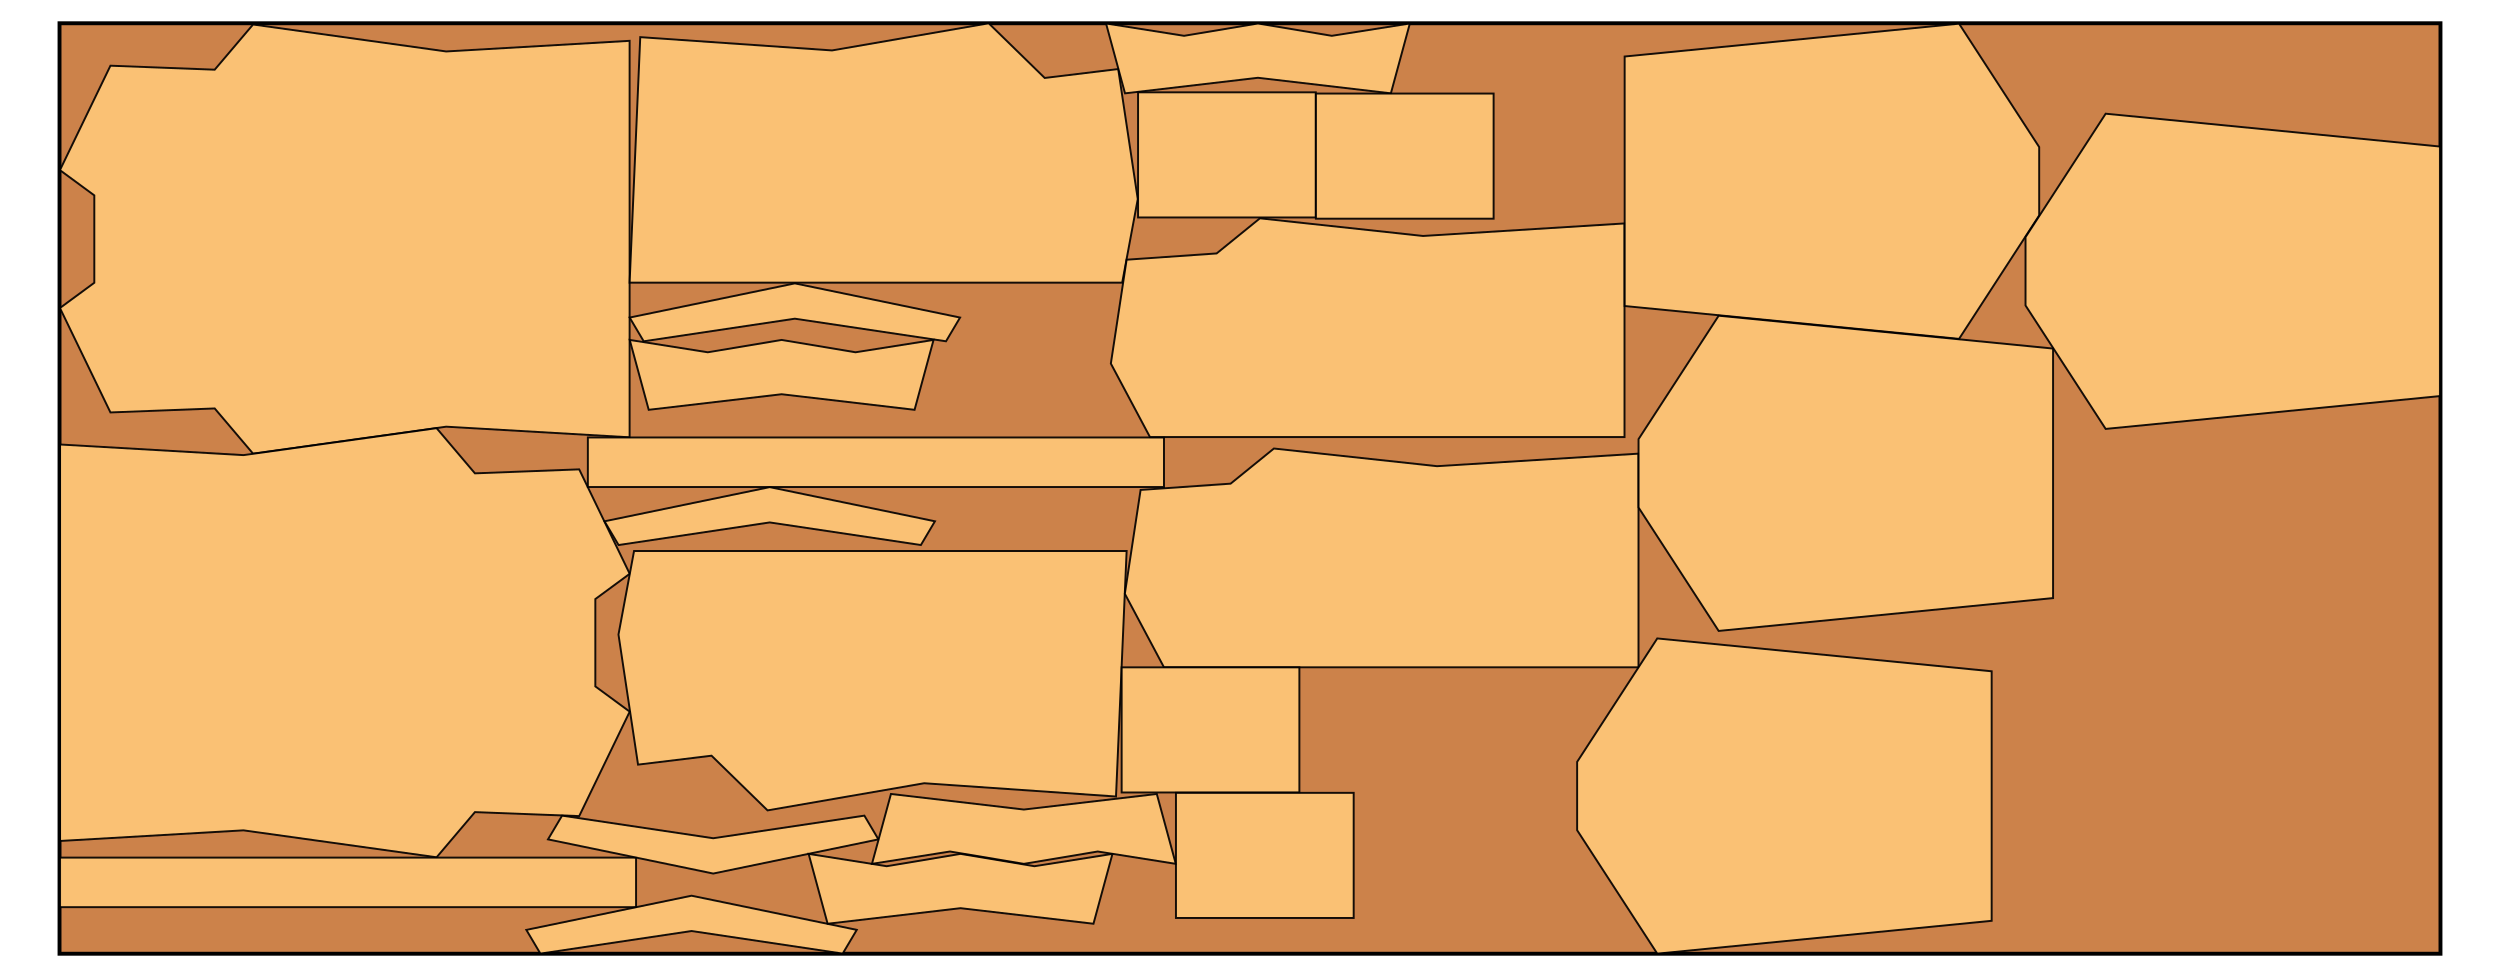
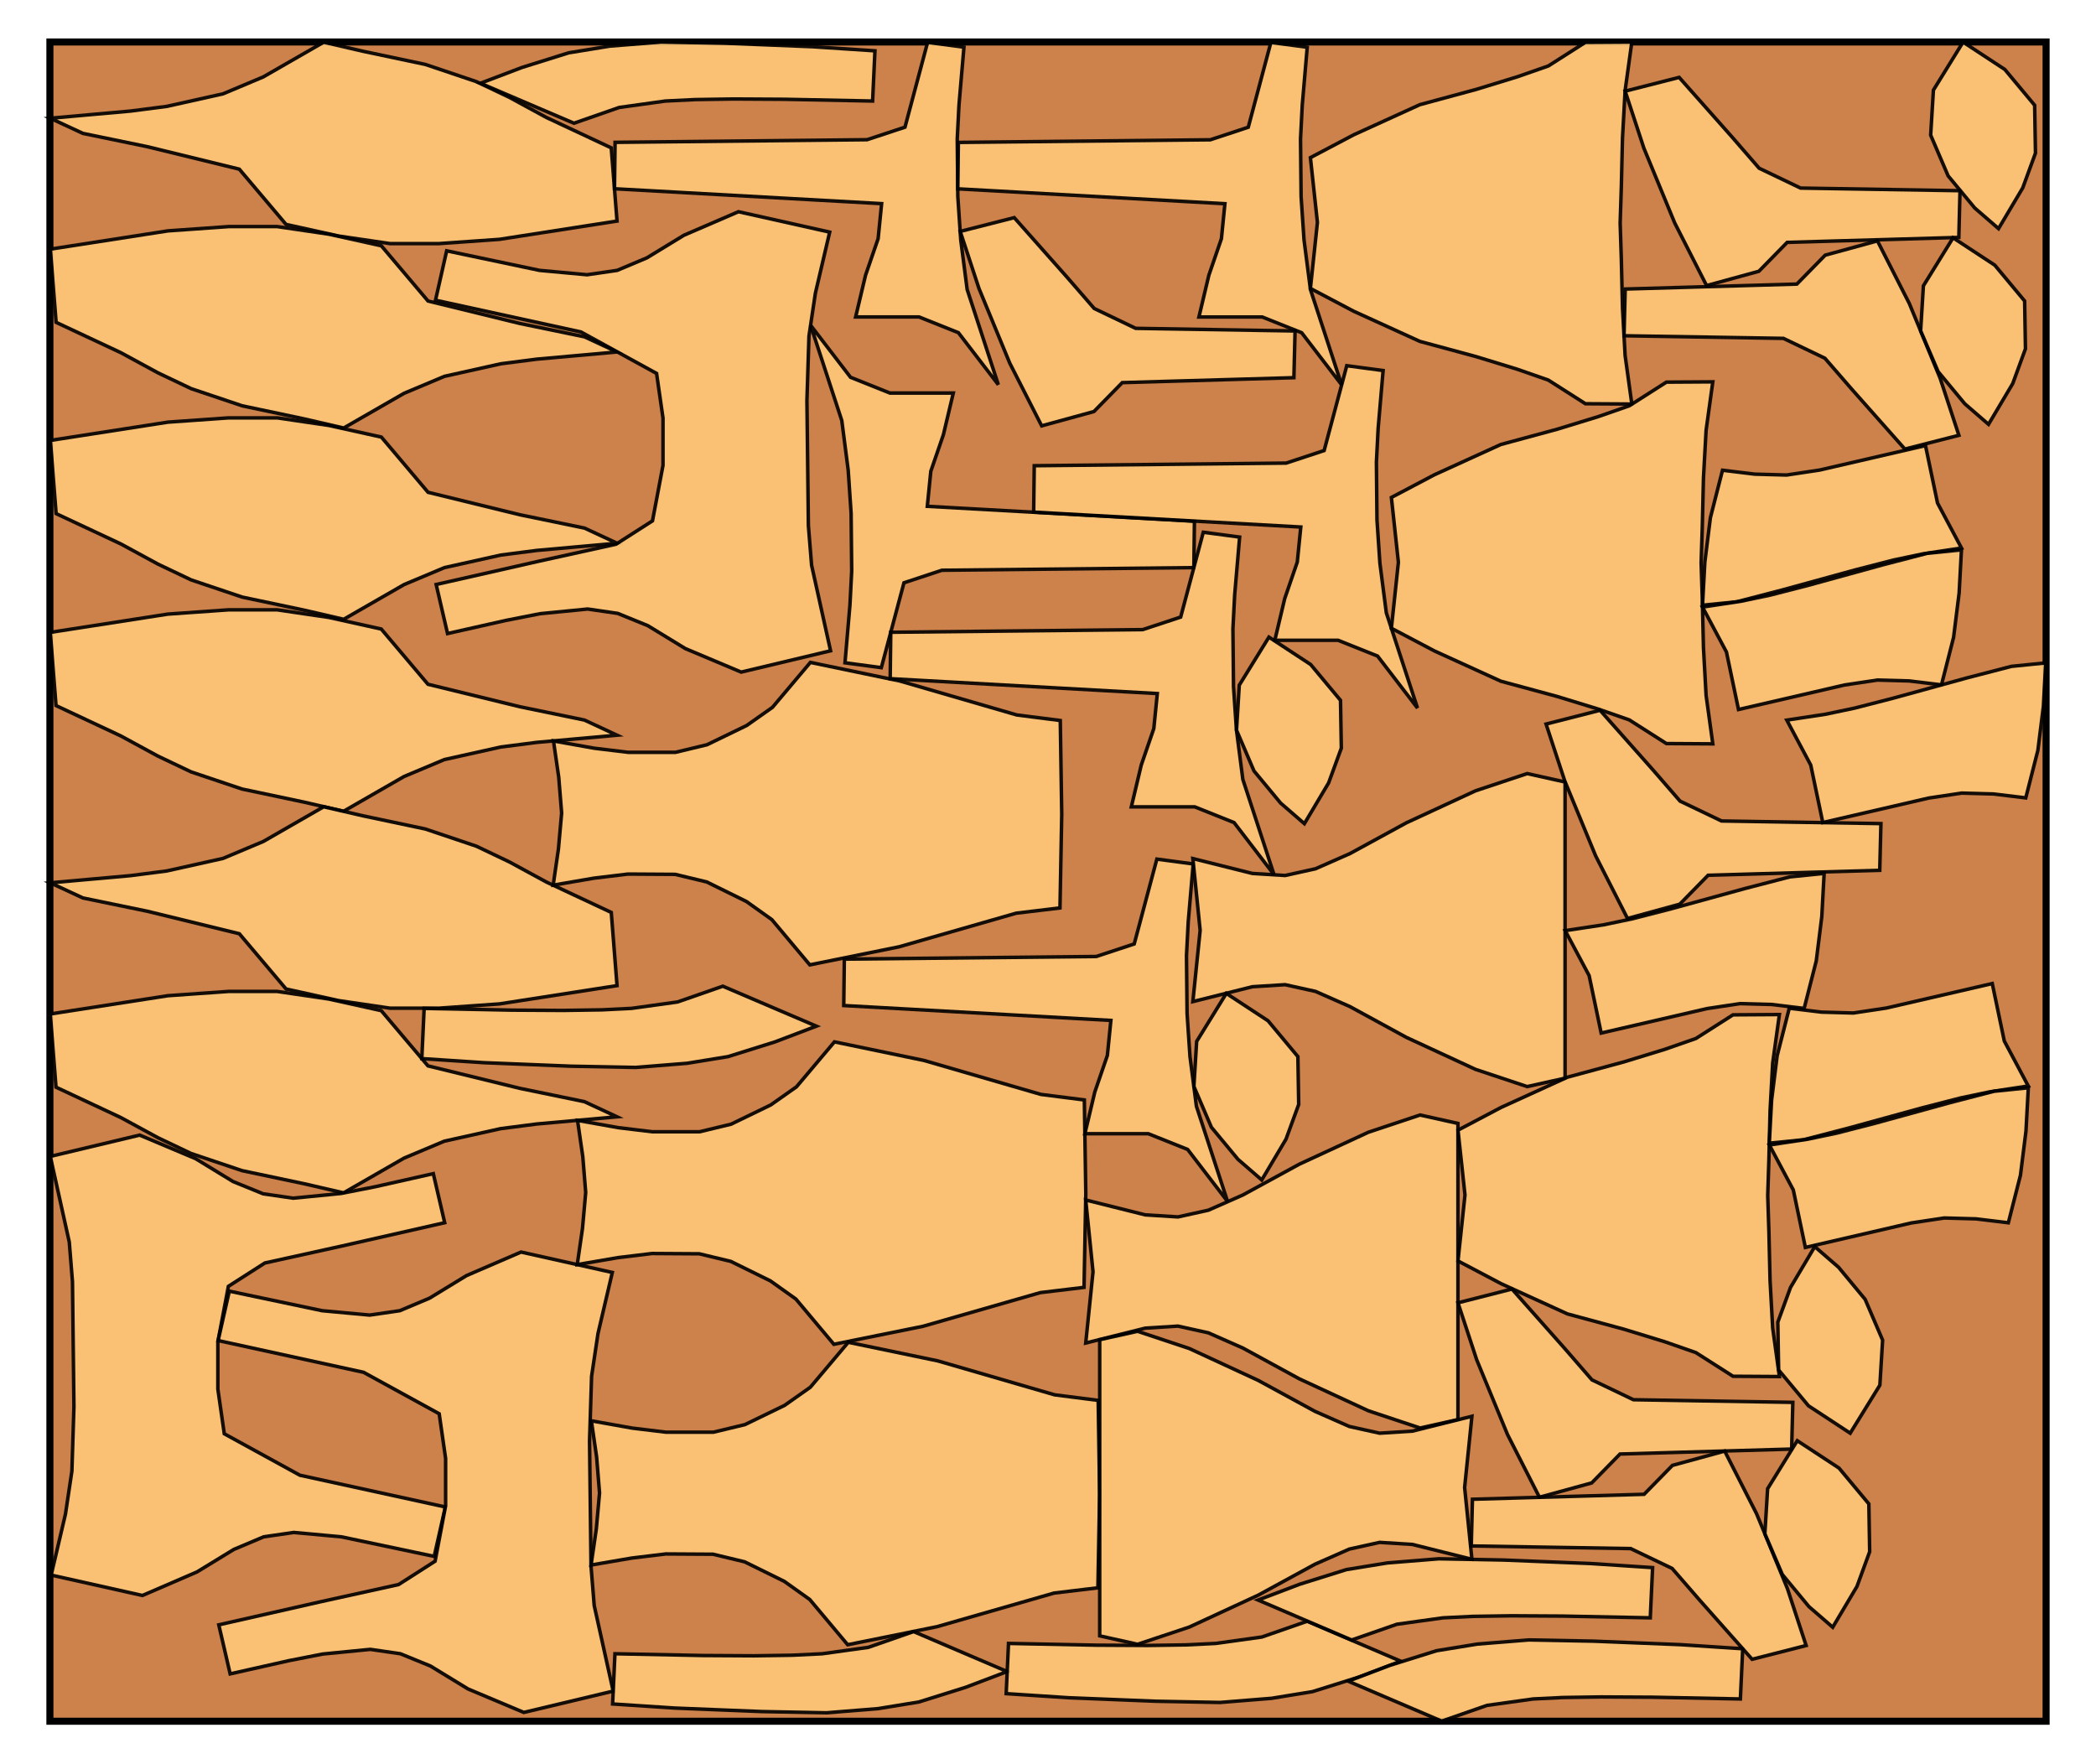
- <svg xmlns="http://www.w3.org/2000/svg" viewBox="-315.343 -122.5 13165.298 5145">
-   <g>
-     <path d="M-1.884,0 L12536.496,0 L12536.496,4900 L-1.884,4900 z" fill="#CC824A" stroke="black" stroke-width="20.58" />
+ <svg xmlns="http://www.w3.org/2000/svg" xmlns:xlink="http://www.w3.org/1999/xlink" viewBox="-170.941 -143.8 7179.524 6039.6">
+   <g id="bin_0">
+     <path d="M0,0 L6837.643,0 L6837.643,5752 L0,5752 z" fill="#CC824A" stroke="black" stroke-width="24.158" />
  </g>
-   <g>
-     <g>
-       <path d="M3000.295,2180.481 L2034.295,2124.481 L1017.295,2266.481 L815.295,2028.481 L266.295,2049.481 L0.295,1499.481 L181.295,1366.481 L181.295,906.481 L0.295,773.481 L266.295,223.481 L815.295,244.481 L1017.295,6.481 L2034.295,148.481 L3000.295,92.482 z" fill="#FFC879" fill-rule="nonzero" opacity="0.9" stroke="black" stroke-width="10.29" />
-     </g>
-     <g>
-       <path d="M0.764,2218.207 L966.764,2274.207 L1983.764,2132.207 L2185.764,2370.207 L2734.764,2349.207 L3000.764,2899.207 L2819.764,3032.207 L2819.764,3492.207 L3000.764,3625.207 L2734.764,4175.207 L2185.764,4154.207 L1983.764,4392.207 L966.764,4250.207 L0.764,4306.207 z" fill="#FFC879" fill-rule="nonzero" opacity="0.9" stroke="black" stroke-width="10.29" />
-     </g>
-     <g>
-       <path d="M0.28,4393.76 L3034.28,4393.76 L3034.28,4654.76 L0.28,4654.76 z" fill="#FFC879" fill-rule="nonzero" opacity="0.9" stroke="black" stroke-width="10.29" />
-     </g>
-     <g>
-       <path d="M2780.377,2181.245 L5814.377,2181.245 L5814.377,2442.245 L2780.377,2442.245 z" fill="#FFC879" fill-rule="nonzero" opacity="0.9" stroke="black" stroke-width="10.29" />
-     </g>
-     <g>
-       <path d="M3056.295,73.061 L4066.295,143.061 L4891.295,0.061 L5186.295,288.061 L5573.295,241.061 L5676.295,926.061 L5594.295,1366.061 L3000.295,1366.061 z" fill="#FFC879" fill-rule="nonzero" opacity="0.9" stroke="black" stroke-width="10.29" />
-     </g>
-     <g>
-       <path d="M5561.664,4072.132 L4551.664,4002.132 L3726.664,4145.132 L3431.664,3857.132 L3044.664,3904.132 L2941.664,3219.132 L3023.664,2779.132 L5617.664,2779.132 z" fill="#FFC879" fill-rule="nonzero" opacity="0.9" stroke="black" stroke-width="10.29" />
-     </g>
-     <g>
-       <path d="M8239.529,2179.141 L5740.529,2179.141 L5534.529,1792.141 L5617.529,1245.141 L6091.529,1212.141 L6319.529,1027.141 L7178.529,1120.141 L8239.529,1054.141 z" fill="#FFC879" fill-rule="nonzero" opacity="0.9" stroke="black" stroke-width="10.29" />
-     </g>
-     <g>
-       <path d="M8313.21,3391.479 L5814.209,3391.479 L5608.21,3004.479 L5691.21,2457.479 L6165.21,2424.479 L6393.21,2239.479 L7252.21,2332.479 L8313.21,2266.479 z" fill="#FFC879" fill-rule="nonzero" opacity="0.9" stroke="black" stroke-width="10.29" />
-     </g>
-     <g>
-       <path d="M8240.278,175.084 L10001.278,2.084 L10423.278,652.084 L10423.278,1012.084 L10001.278,1662.084 L8240.278,1489.084 z" fill="#FFC879" fill-rule="nonzero" opacity="0.9" stroke="black" stroke-width="10.29" />
-     </g>
-     <g>
-       <path d="M10173.037,4726.594 L8412.037,4899.594 L7990.037,4249.594 L7990.037,3889.594 L8412.037,3239.594 L10173.037,3412.595 z" fill="#FFC879" fill-rule="nonzero" opacity="0.9" stroke="black" stroke-width="10.29" />
-     </g>
-     <g>
-       <path d="M10496.376,3027.081 L8735.376,3200.081 L8313.376,2550.081 L8313.376,2190.081 L8735.376,1540.081 L10496.376,1713.081 z" fill="#FFC879" fill-rule="nonzero" opacity="0.9" stroke="black" stroke-width="10.29" />
-     </g>
-     <g>
-       <path d="M12534.332,1963.262 L10773.332,2136.262 L10351.332,1486.262 L10351.332,1126.262 L10773.332,476.261 L12534.332,649.262 z" fill="#FFC879" fill-rule="nonzero" opacity="0.9" stroke="black" stroke-width="10.29" />
-     </g>
-     <g>
-       <path d="M2644.572,4172.762 L3440.572,4291.762 L4236.572,4172.762 L4310.572,4297.762 L3440.572,4477.762 L2570.572,4297.762 z" fill="#FFC879" fill-rule="nonzero" opacity="0.9" stroke="black" stroke-width="10.29" />
-     </g>
-     <g>
-       <path d="M4666.477,1674.793 L3870.477,1555.793 L3074.477,1674.793 L3000.477,1549.793 L3870.477,1369.793 L4740.477,1549.793 z" fill="#FFC879" fill-rule="nonzero" opacity="0.9" stroke="black" stroke-width="10.29" />
-     </g>
-     <g>
-       <path d="M4122.421,4899.382 L3326.422,4780.382 L2530.422,4899.382 L2456.422,4774.382 L3326.422,4594.382 L4196.421,4774.382 z" fill="#FFC879" fill-rule="nonzero" opacity="0.9" stroke="black" stroke-width="10.29" />
-     </g>
-     <g>
-       <path d="M4534.136,2747.709 L3738.136,2628.709 L2942.136,2747.709 L2868.136,2622.709 L3738.136,2442.709 L4608.136,2622.709 z" fill="#FFC879" fill-rule="nonzero" opacity="0.9" stroke="black" stroke-width="10.29" />
-     </g>
-     <g>
-       <path d="M3000.885,1667.614 L3411.885,1732.614 L3800.885,1667.614 L4189.885,1732.614 L4600.885,1667.614 L4500.885,2035.614 L3800.885,1953.614 L3100.885,2035.614 z" fill="#FFC879" fill-rule="nonzero" opacity="0.9" stroke="black" stroke-width="10.29" />
-     </g>
-     <g>
-       <path d="M3943.015,4374.081 L4354.015,4439.081 L4743.015,4374.081 L5132.015,4439.081 L5543.015,4374.081 L5443.015,4742.081 L4743.015,4660.081 L4043.015,4742.081 z" fill="#FFC879" fill-rule="nonzero" opacity="0.9" stroke="black" stroke-width="10.29" />
-     </g>
-     <g>
-       <path d="M5876.534,4426.644 L5465.534,4361.644 L5076.534,4426.644 L4687.534,4361.644 L4276.534,4426.644 L4376.534,4058.644 L5076.534,4140.644 L5776.534,4058.644 z" fill="#FFC879" fill-rule="nonzero" opacity="0.9" stroke="black" stroke-width="10.29" />
-     </g>
-     <g>
-       <path d="M5509.189,1.097 L5920.189,66.097 L6309.189,1.097 L6698.189,66.097 L7109.189,1.097 L7009.189,369.097 L6309.189,287.097 L5609.189,369.097 z" fill="#FFC879" fill-rule="nonzero" opacity="0.9" stroke="black" stroke-width="10.29" />
-     </g>
-     <g>
-       <path d="M6613.811,1022.669 L5677.811,1022.669 L5677.811,363.669 L6613.811,363.669 z" fill="#FFC879" fill-rule="nonzero" opacity="0.9" stroke="black" stroke-width="10.29" />
-     </g>
-     <g>
-       <path d="M6527.383,4050.788 L5591.383,4050.788 L5591.383,3391.788 L6527.383,3391.788 z" fill="#FFC879" fill-rule="nonzero" opacity="0.9" stroke="black" stroke-width="10.29" />
-     </g>
-     <g>
-       <path d="M6813.342,4711.698 L5877.342,4711.698 L5877.342,4052.698 L6813.342,4052.698 z" fill="#FFC879" fill-rule="nonzero" opacity="0.9" stroke="black" stroke-width="10.29" />
-     </g>
-     <g>
-       <path d="M7550.243,1029.153 L6614.243,1029.153 L6614.243,370.153 L7550.243,370.153 z" fill="#FFC879" fill-rule="nonzero" opacity="0.9" stroke="black" stroke-width="10.29" />
-     </g>
+   <g id="items">
+     <defs>
+       <g id="item_0">
+         <path d="M0,0 L-5,-321 L1,-642 L151,-660 L552.124,-775.137 L858,-837 L988,-682 L1075,-620 L1211,-553 L1319,-527 L1481,-526 L1597,-540 L1737,-564 L1719,-440 L1708,-317 L1718,-194 L1736,-70 L1596,-95 L1480,-109 L1318,-109 L1210,-83 L1074,-17 L986,45 L856,199 L549.108,135.208 L149,19 z" fill="#FFC879" fill-rule="nonzero" opacity="0.9" stroke="black" stroke-width="12.079" />
+       </g>
+       <g id="item_1">
+         <path d="M0,0 L8,-148 L26.962,-299.698 L68.443,-462.432 L179,-449 L288,-446 L401,-463 L763.736,-546.898 L805,-350 L887,-196 L755,-176 L655,-155 L523,-121 L272,-52 L117.453,-11.877 z" fill="#FFC879" fill-rule="nonzero" opacity="0.9" stroke="black" stroke-width="12.079" />
+       </g>
+       <g id="item_2">
+         <path d="M-159,-185 L-474,-262 L-694.846,-307.571 L-806.645,-359.478 L-532,-384 L-408,-400 L-215,-443 L-77,-501 L130,-620 L264,-589 L477.872,-543.849 L652.512,-485.042 L766,-431 L893,-362 L1115,-258 L1134.742,-7.271 L731.98,55.335 L524,70 L357.526,70 L181,44 L0.953,4.182 z" fill="#FFC879" fill-rule="nonzero" opacity="0.9" stroke="black" stroke-width="12.079" />
+       </g>
+       <g id="item_3">
+         <path d="M0,0 L8,-172 L309,-166 L484,-165 L616,-167 L718,-172 L876,-194 L1031,-248 L1351.455,-111.097 L1209,-57 L1048.971,-6.821 L909,16 L732.514,30.233 L511,26 L213,14 z" fill="#FFC879" fill-rule="nonzero" opacity="0.9" stroke="black" stroke-width="12.079" />
+       </g>
+       <g id="item_4">
+         <path d="M0,0 L33.96,-142.915 L77,-268 L89,-388 L-826,-439 L-824,-598 L39,-607 L169,-650 L246.494,-940.601 L371,-924 L354,-726 L348,-610 L350,-412 L360,-264 L382,-94 L488.691,232.113 L352,54 L217,0 z" fill="#FFC879" fill-rule="nonzero" opacity="0.9" stroke="black" stroke-width="12.079" />
+       </g>
+       <g id="item_5">
+         <path d="M0,-7.222 L129.8,-36.067 L306.885,22.962 L543.328,132.361 L737,238 L855,290 L959,313 L1071,306 L1275,255 L1250,499 L1275,745 L1071,694 L959,687 L855,710 L737,762 L543.328,867.639 L306.885,977.038 L129.8,1036.067 L0,1007.222 z" fill="#FFC879" fill-rule="nonzero" opacity="0.9" stroke="black" stroke-width="12.079" />
+       </g>
+       <g id="item_6">
+         <path d="M0,0 L-4,-123 L-8,-291 L-17,-454 L-40,-620 L119,-619 L246,-538 L352,-501 L492,-458 L686.164,-405.388 L913,-302 L1061,-224 L1037,2 L1061,224 L913,302 L686.164,405.388 L492,458 L352,501 L246,538 L119,619 L-40,620 L-17,454 L-8,291 L-4,123 z" fill="#FFC879" fill-rule="nonzero" opacity="0.9" stroke="black" stroke-width="12.079" />
+       </g>
+       <g id="item_7">
+         <path d="M3.998,5.194 L-178,-200 L-270,-306 L-412,-374 L-958,-383 L-954,-543 L-366,-560 L-269,-659 L-90,-708 L19.308,-493.196 L124.789,-237.307 L189,-42 z" fill="#FFC879" fill-rule="nonzero" opacity="0.9" stroke="black" stroke-width="12.079" />
+       </g>
+       <g id="item_8">
+         <path d="M-135.874,-80.448 L-238.053,-203.063 L-240.878,-366.933 L-197.361,-485.881 L-114.328,-625.618 L-32.885,-555.034 L58.286,-445 L118.143,-305.333 L108.699,-151.084 L7.114,13.387 z" fill="#FFC879" fill-rule="nonzero" opacity="0.9" stroke="black" stroke-width="12.079" />
+       </g>
+       <g id="item_9">
+         <path d="M-175.389,-72.48 L-304,-151 L-407,-193 L-510,-208 L-673,-192 L-790,-169 L-990,-124 L-1029,-292 L-675.608,-372.137 L-413,-430 L-288,-510 L-252,-700 L-252,-862 L-274,-1015 L-533,-1157 L-1031.273,-1265.793 L-993,-1435 L-675,-1368 L-512,-1353 L-409,-1368 L-307,-1411 L-180.412,-1488.285 L6.422,-1568.919 L319,-1499 L270,-1290 L248,-1143 L241,-922 L246,-494 L257,-358 L322,-65 L15.848,8.041 z" fill="#FFC879" fill-rule="nonzero" opacity="0.9" stroke="black" stroke-width="12.079" />
+       </g>
+     </defs>
+     <use transform="translate(807.8251 620.6743), rotate(0)" xlink:href="#item_2">
+ </use>
+     <use transform="translate(1136.261 702.3402), rotate(-180)" xlink:href="#item_2">
+ </use>
+     <use transform="translate(1136.296 1357.512), rotate(-180)" xlink:href="#item_2">
+ </use>
+     <use transform="translate(1135.972 2015.054), rotate(-180)" xlink:href="#item_2">
+ </use>
+     <use transform="translate(807.8768 3239.581), rotate(0)" xlink:href="#item_2">
+ </use>
+     <use transform="translate(1135.93 3322.173), rotate(-180)" xlink:href="#item_2">
+ </use>
+     <use transform="translate(323.3027 3752.338), rotate(-180)" xlink:href="#item_9">
+ </use>
+     <use transform="translate(1607.438 5713.806), rotate(0)" xlink:href="#item_9">
+ </use>
+     <use transform="translate(2352.052 2150.315), rotate(0)" xlink:href="#item_9">
+ </use>
+     <use transform="translate(3460.882 2324.163), rotate(-180)" xlink:href="#item_0">
+ </use>
+     <use transform="translate(3543.308 3623.882), rotate(-180)" xlink:href="#item_0">
+ </use>
+     <use transform="translate(3590.692 4652.968), rotate(-180)" xlink:href="#item_0">
+ </use>
+     <use transform="translate(2759.921 941.7532), rotate(0)" xlink:href="#item_4">
+ </use>
+     <use transform="translate(3094.408 1202.503), rotate(-180)" xlink:href="#item_4">
+ </use>
+     <use transform="translate(3545.182 3739.494), rotate(0)" xlink:href="#item_4">
+ </use>
+     <use transform="translate(3704.24 2619.882), rotate(0)" xlink:href="#item_4">
+ </use>
+     <use transform="translate(3935.786 942.0199), rotate(0)" xlink:href="#item_4">
+ </use>
+     <use transform="translate(4195.708 2049.432), rotate(0)" xlink:href="#item_4">
+ </use>
+     <use transform="translate(4823.044 4711.546), rotate(-180)" xlink:href="#item_5">
+ </use>
+     <use transform="translate(3595.903 4452.352), rotate(0)" xlink:href="#item_5">
+ </use>
+     <use transform="translate(5189.983 3542.06), rotate(-180)" xlink:href="#item_5">
+ </use>
+     <use transform="translate(5378.656 620.1362), rotate(-180)" xlink:href="#item_6">
+ </use>
+     <use transform="translate(5656.023 1784.141), rotate(-180)" xlink:href="#item_6">
+ </use>
+     <use transform="translate(5884.14 3951.356), rotate(-180)" xlink:href="#item_6">
+ </use>
+     <use transform="translate(2826.046 30.27921), rotate(-180)" xlink:href="#item_3">
+ </use>
+     <use transform="translate(1927.468 5692.872), rotate(0)" xlink:href="#item_3">
+ </use>
+     <use transform="translate(1273.879 3482.261), rotate(0)" xlink:href="#item_3">
+ </use>
+     <use transform="translate(3275.571 5657.469), rotate(0)" xlink:href="#item_3">
+ </use>
+     <use transform="translate(5489.82 5225.8), rotate(-180)" xlink:href="#item_3">
+ </use>
+     <use transform="translate(5798.452 5503.707), rotate(-180)" xlink:href="#item_3">
+ </use>
+     <use transform="translate(3307.126 606.8709), rotate(-180)" xlink:href="#item_7">
+ </use>
+     <use transform="translate(5012.113 4276.746), rotate(-180)" xlink:href="#item_7">
+ </use>
+     <use transform="translate(5584.732 126.4406), rotate(-180)" xlink:href="#item_7">
+ </use>
+     <use transform="translate(5826.684 5534.629), rotate(0)" xlink:href="#item_7">
+ </use>
+     <use transform="translate(5313.855 2294.314), rotate(-180)" xlink:href="#item_7">
+ </use>
+     <use transform="translate(6349.925 1389.258), rotate(0)" xlink:href="#item_7">
+ </use>
+     <use transform="translate(6077.361 2847.913), rotate(-180)" xlink:href="#item_1">
+ </use>
+     <use transform="translate(5660.77 1929.323), rotate(0)" xlink:href="#item_1">
+ </use>
+     <use transform="translate(6547.736 1739.628), rotate(-180)" xlink:href="#item_1">
+ </use>
+     <use transform="translate(5889.491 3772.07), rotate(0)" xlink:href="#item_1">
+ </use>
+     <use transform="translate(6836.463 2126.795), rotate(-180)" xlink:href="#item_1">
+ </use>
+     <use transform="translate(6776.76 3582.218), rotate(-180)" xlink:href="#item_1">
+ </use>
+     <use transform="translate(4182.685 2051.938), rotate(-180)" xlink:href="#item_8">
+ </use>
+     <use transform="translate(4036.709 3272.328), rotate(-180)" xlink:href="#item_8">
+ </use>
+     <use transform="translate(6159.561 4751.96), rotate(0)" xlink:href="#item_8">
+ </use>
+     <use transform="translate(5992.449 4804.423), rotate(-180)" xlink:href="#item_8">
+ </use>
+     <use transform="translate(6560.382 13.67422), rotate(-180)" xlink:href="#item_8">
+ </use>
+     <use transform="translate(6526.065 684.0587), rotate(-180)" xlink:href="#item_8">
+ </use>
  </g>
-   <g />
-   <g />
-   <g />
+   <g id="quality_zones" />
+   <g id="optionals" />
</svg>
